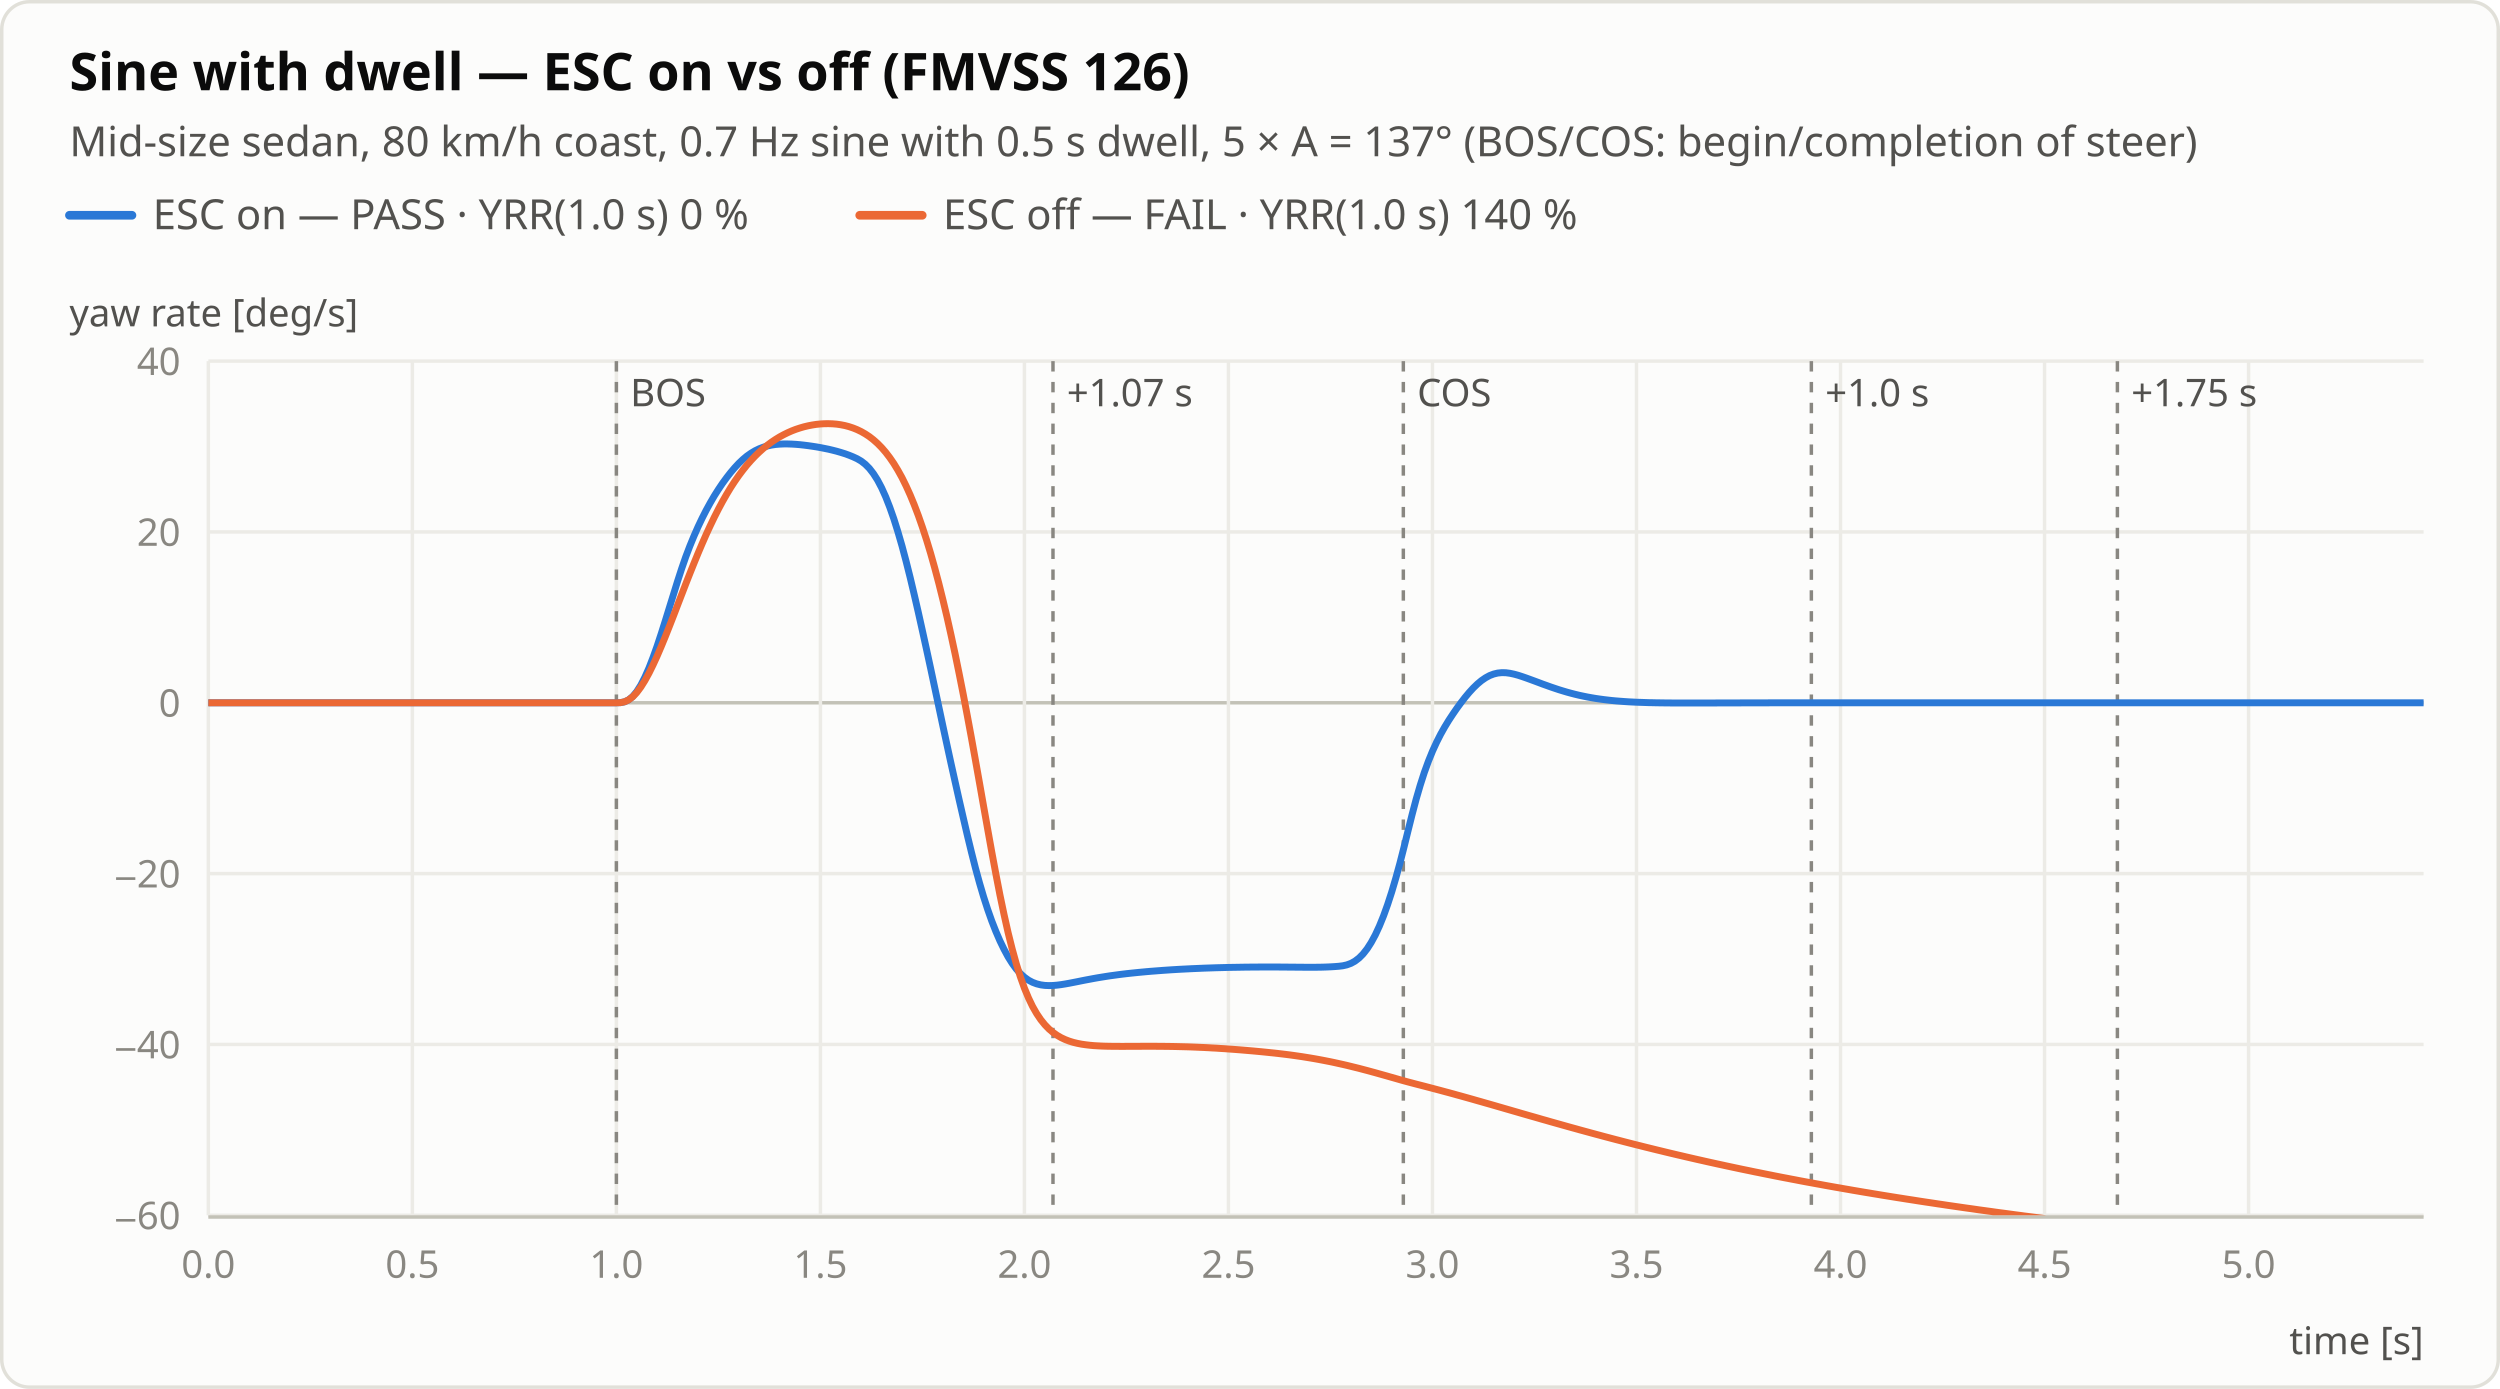
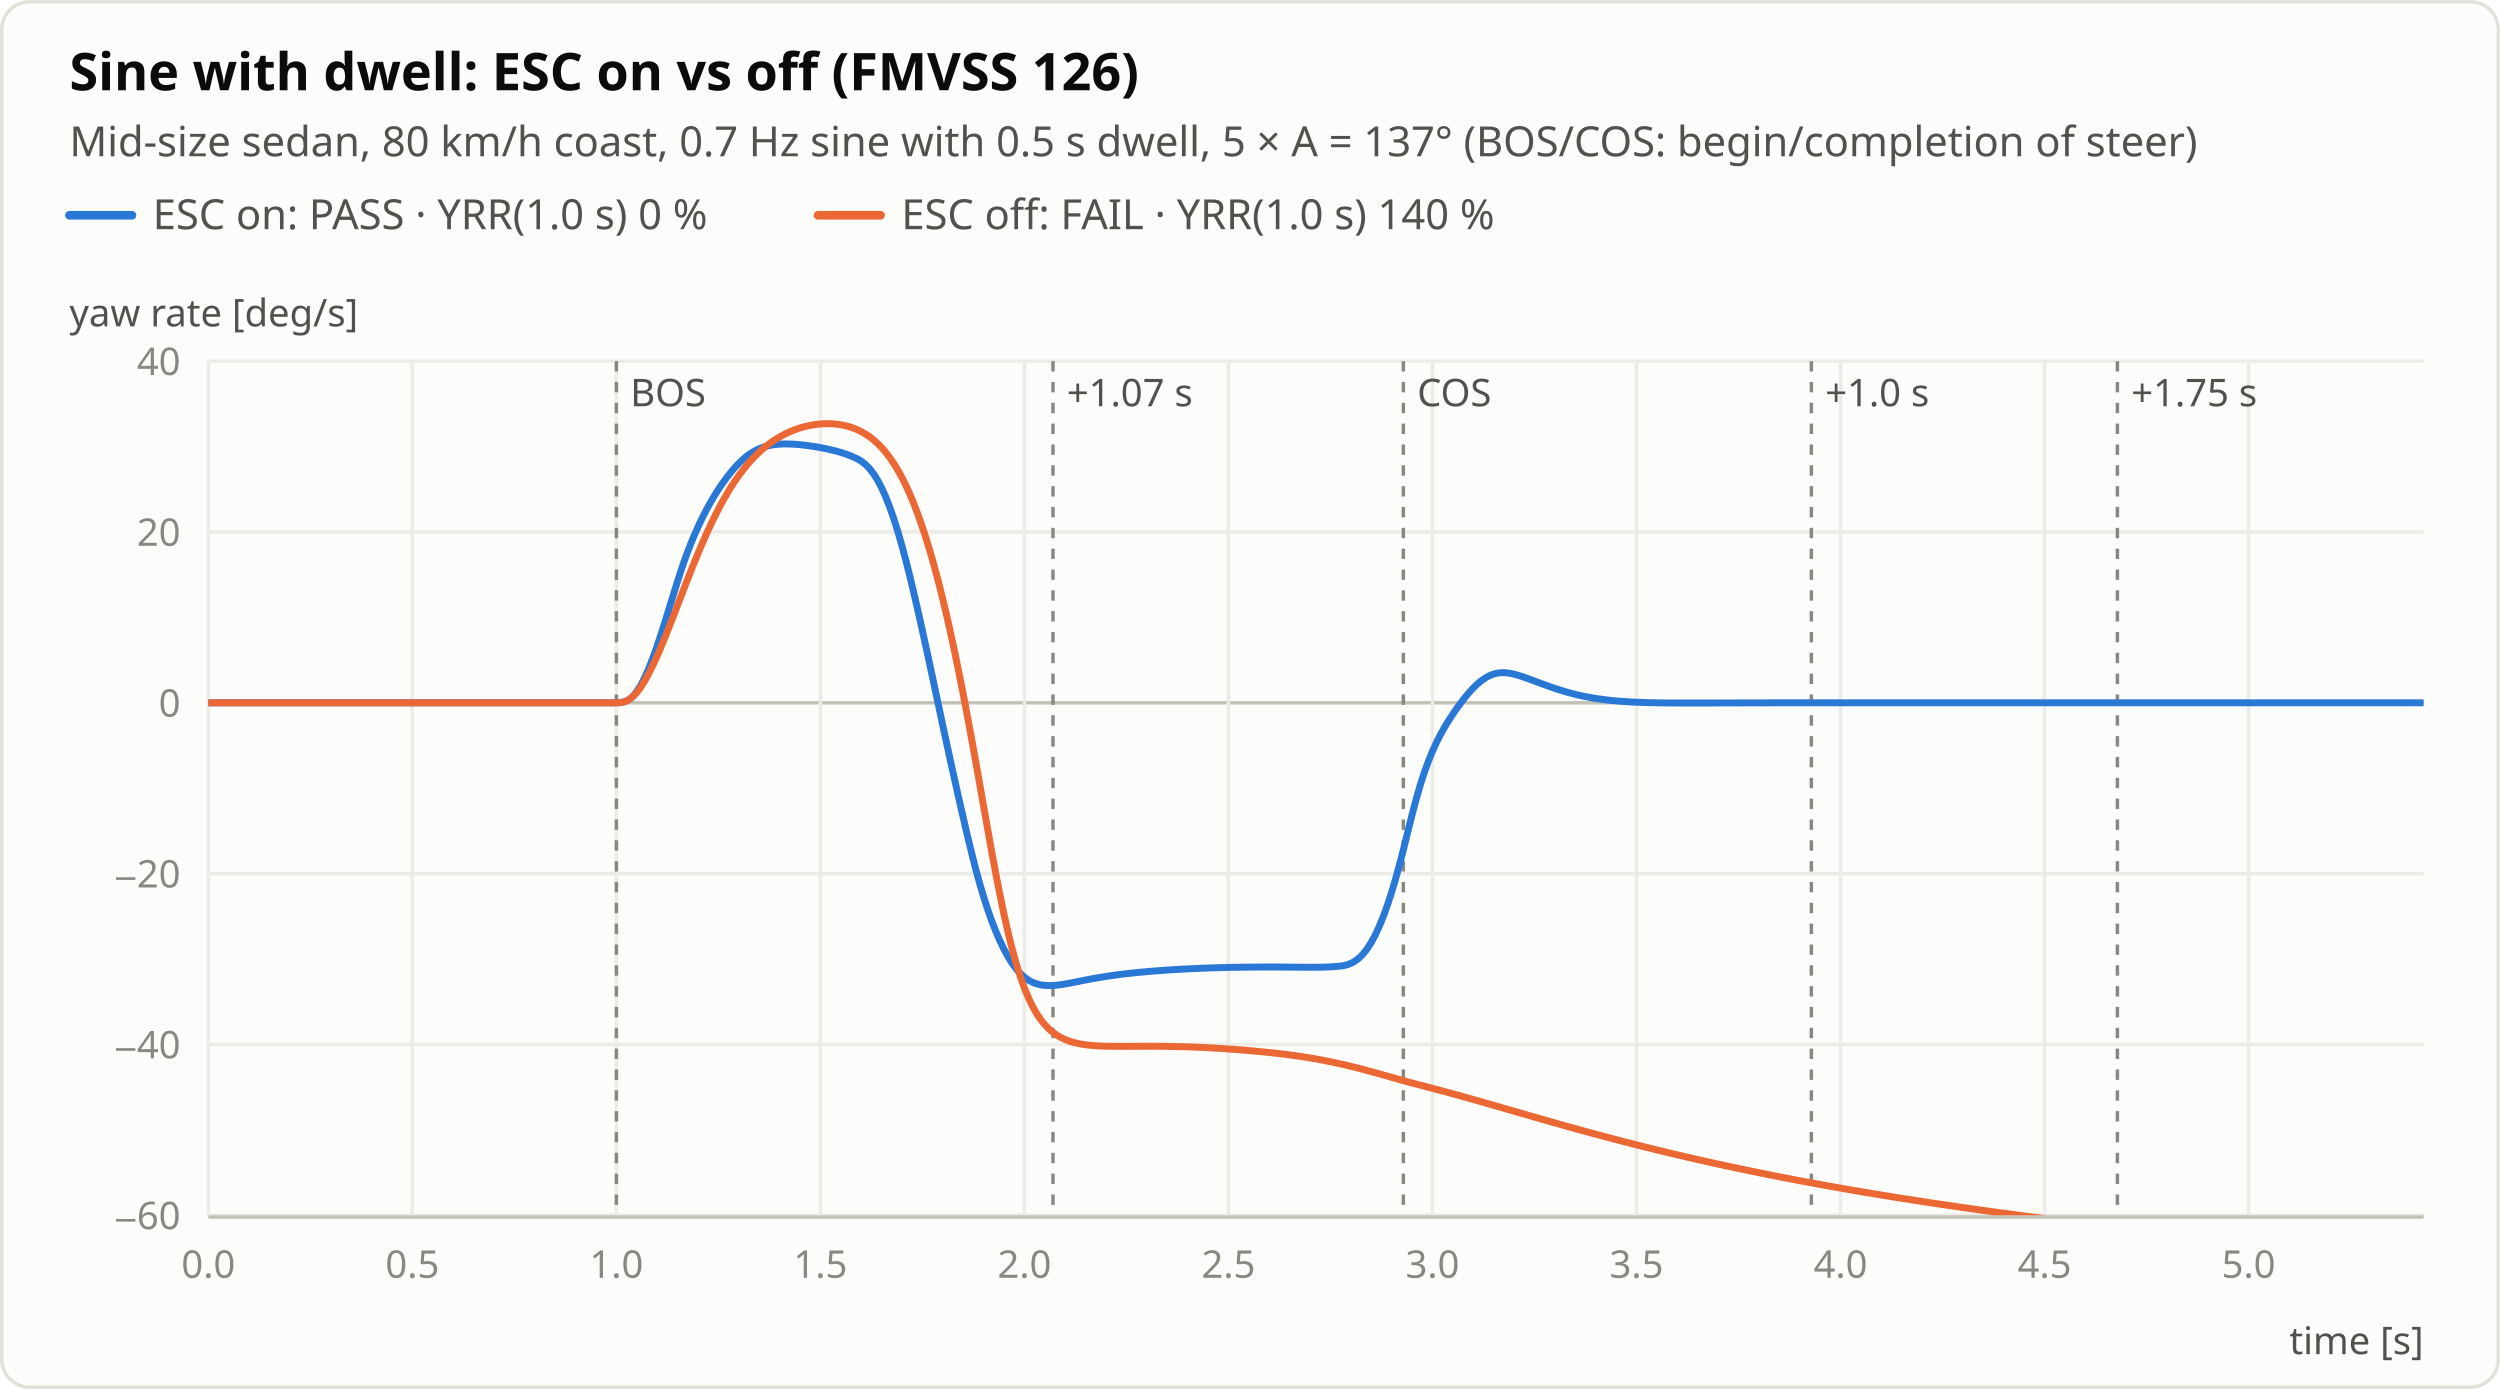
- <svg xmlns="http://www.w3.org/2000/svg" viewBox="0 0 720 400" width="720" height="400" font-family="-apple-system, BlinkMacSystemFont, 'Segoe UI', 'Noto Sans', Helvetica, Arial, sans-serif" role="img" aria-label="Sine with dwell — ESC on vs off (FMVSS 126)">
+ <svg xmlns="http://www.w3.org/2000/svg" viewBox="0 0 720 400" width="720" height="400" font-family="-apple-system, BlinkMacSystemFont, 'Segoe UI', 'Noto Sans', Helvetica, Arial, sans-serif" role="img" aria-label="Sine with dwell: ESC on vs off (FMVSS 126)">
  <rect x="0.5" y="0.5" width="719" height="399" rx="8" fill="#fcfcfb" stroke="#e1e0d9" />
-   <text x="20" y="26" font-size="15" font-weight="600" fill="#0b0b0b">Sine with dwell — ESC on vs off (FMVSS 126)</text>
+   <text x="20" y="26" font-size="15" font-weight="600" fill="#0b0b0b">Sine with dwell: ESC on vs off (FMVSS 126)</text>
  <text x="20" y="45" font-size="12" fill="#52514e">Mid-size sedan, 80 km/h coast, 0.7 Hz sine with 0.5 s dwell, 5 × A = 137° (BOS/COS: begin/completion of steer)</text>
  <line x1="20" y1="62" x2="38" y2="62" stroke="#2a78d6" stroke-width="2.5" stroke-linecap="round" />
-   <text x="44" y="66" font-size="12" fill="#52514e">ESC on — PASS · YRR(1.0 s) 0 %</text>
-   <line x1="247.6" y1="62" x2="265.6" y2="62" stroke="#eb6834" stroke-width="2.5" stroke-linecap="round" />
-   <text x="271.6" y="66" font-size="12" fill="#52514e">ESC off — FAIL · YRR(1.0 s) 140 %</text>
+   <text x="44" y="66" font-size="12" fill="#52514e">ESC on: PASS · YRR(1.0 s) 0 %</text>
+   <line x1="235.6" y1="62" x2="253.6" y2="62" stroke="#eb6834" stroke-width="2.5" stroke-linecap="round" />
+   <text x="259.6" y="66" font-size="12" fill="#52514e">ESC off: FAIL · YRR(1.0 s) 140 %</text>
  <line x1="60" y1="350" x2="698" y2="350" stroke="#ecebe6" />
  <text x="52" y="354" font-size="11" fill="#898781" text-anchor="end">−60</text>
  <line x1="60" y1="300.8" x2="698" y2="300.8" stroke="#ecebe6" />
  <text x="52" y="304.8" font-size="11" fill="#898781" text-anchor="end">−40</text>
  <line x1="60" y1="251.6" x2="698" y2="251.6" stroke="#ecebe6" />
  <text x="52" y="255.6" font-size="11" fill="#898781" text-anchor="end">−20</text>
  <line x1="60" y1="202.4" x2="698" y2="202.4" stroke="#c3c2b7" />
  <text x="52" y="206.4" font-size="11" fill="#898781" text-anchor="end">0</text>
  <line x1="60" y1="153.2" x2="698" y2="153.2" stroke="#ecebe6" />
  <text x="52" y="157.2" font-size="11" fill="#898781" text-anchor="end">20</text>
  <line x1="60" y1="104" x2="698" y2="104" stroke="#ecebe6" />
  <text x="52" y="108" font-size="11" fill="#898781" text-anchor="end">40</text>
  <line x1="60" y1="104" x2="60" y2="350" stroke="#ecebe6" />
  <text x="60" y="368" font-size="11" fill="#898781" text-anchor="middle">0.0</text>
  <line x1="118.76" y1="104" x2="118.76" y2="350" stroke="#ecebe6" />
  <text x="118.76" y="368" font-size="11" fill="#898781" text-anchor="middle">0.5</text>
  <line x1="177.52" y1="104" x2="177.52" y2="350" stroke="#ecebe6" />
  <text x="177.52" y="368" font-size="11" fill="#898781" text-anchor="middle">1.0</text>
  <line x1="236.28" y1="104" x2="236.28" y2="350" stroke="#ecebe6" />
  <text x="236.28" y="368" font-size="11" fill="#898781" text-anchor="middle">1.5</text>
  <line x1="295.03" y1="104" x2="295.03" y2="350" stroke="#ecebe6" />
  <text x="295.03" y="368" font-size="11" fill="#898781" text-anchor="middle">2.0</text>
  <line x1="353.79" y1="104" x2="353.79" y2="350" stroke="#ecebe6" />
  <text x="353.79" y="368" font-size="11" fill="#898781" text-anchor="middle">2.5</text>
  <line x1="412.55" y1="104" x2="412.55" y2="350" stroke="#ecebe6" />
  <text x="412.55" y="368" font-size="11" fill="#898781" text-anchor="middle">3.0</text>
  <line x1="471.31" y1="104" x2="471.31" y2="350" stroke="#ecebe6" />
  <text x="471.31" y="368" font-size="11" fill="#898781" text-anchor="middle">3.5</text>
  <line x1="530.07" y1="104" x2="530.07" y2="350" stroke="#ecebe6" />
  <text x="530.07" y="368" font-size="11" fill="#898781" text-anchor="middle">4.0</text>
  <line x1="588.83" y1="104" x2="588.83" y2="350" stroke="#ecebe6" />
  <text x="588.83" y="368" font-size="11" fill="#898781" text-anchor="middle">4.5</text>
  <line x1="647.59" y1="104" x2="647.59" y2="350" stroke="#ecebe6" />
  <text x="647.59" y="368" font-size="11" fill="#898781" text-anchor="middle">5.0</text>
  <line x1="60" y1="350.5" x2="698" y2="350.5" stroke="#c3c2b7" />
  <text x="20" y="94" font-size="11" fill="#52514e">yaw rate [deg/s]</text>
  <text x="698" y="390" font-size="11" fill="#52514e" text-anchor="end">time [s]</text>
  <clipPath id="c-swd-light">
    <rect x="60" y="104" width="638" height="246" />
  </clipPath>
  <g clip-path="url(#c-swd-light)">
    <line x1="177.52" y1="104" x2="177.52" y2="350" stroke="#898781" stroke-dasharray="3 3" />
    <text x="181.52" y="117" font-size="11" fill="#52514e">BOS</text>
    <line x1="303.26" y1="104" x2="303.26" y2="350" stroke="#898781" stroke-dasharray="3 3" />
    <text x="307.26" y="117" font-size="11" fill="#52514e">+1.07 s</text>
    <line x1="404.16" y1="104" x2="404.16" y2="350" stroke="#898781" stroke-dasharray="3 3" />
    <text x="408.16" y="117" font-size="11" fill="#52514e">COS</text>
    <line x1="521.67" y1="104" x2="521.67" y2="350" stroke="#898781" stroke-dasharray="3 3" />
    <text x="525.67" y="117" font-size="11" fill="#52514e">+1.0 s</text>
    <line x1="609.81" y1="104" x2="609.81" y2="350" stroke="#898781" stroke-dasharray="3 3" />
    <text x="613.81" y="117" font-size="11" fill="#52514e">+1.75 s</text>
    <path d="M60,202.4L61.18,202.4L62.35,202.4L63.53,202.4L64.7,202.4L65.88,202.4L67.05,202.4L68.23,202.4L69.4,202.4L70.58,202.4L71.75,202.4L72.93,202.4L74.1,202.4L75.28,202.4L76.45,202.4L77.63,202.4L78.8,202.4L79.98,202.4L81.15,202.4L82.33,202.4L83.5,202.4L84.68,202.4L85.85,202.4L87.03,202.4L88.2,202.4L89.38,202.4L90.55,202.4L91.73,202.4L92.9,202.4L94.08,202.4L95.26,202.4L96.43,202.4L97.61,202.4L98.78,202.4L99.96,202.4L101.13,202.4L102.31,202.4L103.48,202.4L104.66,202.4L105.83,202.4L107.01,202.4L108.18,202.4L109.36,202.4L110.53,202.4L111.71,202.4L112.88,202.4L114.06,202.4L115.23,202.4L116.41,202.4L117.58,202.4L118.76,202.4L119.93,202.4L121.11,202.4L122.28,202.4L123.46,202.4L124.63,202.4L125.81,202.4L126.98,202.4L128.16,202.4L129.34,202.4L130.51,202.4L131.69,202.4L132.86,202.4L134.04,202.4L135.21,202.4L136.39,202.4L137.56,202.4L138.74,202.4L139.91,202.4L141.09,202.4L142.26,202.4L143.44,202.4L144.61,202.4L145.79,202.4L146.96,202.4L148.14,202.4L149.31,202.4L150.49,202.4L151.66,202.4L152.84,202.4L154.01,202.4L155.19,202.4L156.36,202.4L157.54,202.4L158.71,202.4L159.89,202.4L161.06,202.4L162.24,202.4L163.41,202.4L164.59,202.4L165.77,202.4L166.94,202.4L168.12,202.4L169.29,202.4L170.47,202.4L171.64,202.4L172.82,202.4L173.99,202.4L175.17,202.4L176.34,202.4L177.52,202.4L178.69,202.36L179.87,202.12L181.04,201.56L182.22,200.59L183.39,199.17L184.57,197.3L185.74,195.01L186.92,192.34L188.09,189.32L189.27,186.02L190.44,182.48L191.62,178.76L192.79,174.97L193.97,171.17L195.14,167.39L196.32,163.76L197.49,160.38L198.67,157.28L199.85,154.41L201.02,151.75L202.2,149.27L203.37,146.97L204.55,144.82L205.72,142.81L206.9,140.95L208.07,139.21L209.25,137.59L210.42,136.09L211.6,134.7L212.77,133.44L213.95,132.32L215.12,131.34L216.3,130.51L217.47,129.81L218.65,129.24L219.82,128.79L221,128.45L222.17,128.19L223.35,128.01L224.52,127.91L225.7,127.86L226.87,127.86L228.05,127.9L229.22,127.97L230.4,128.07L231.57,128.2L232.75,128.35L233.93,128.52L235.1,128.7L236.28,128.91L237.45,129.14L238.63,129.38L239.8,129.66L240.98,129.96L242.15,130.3L243.33,130.67L244.5,131.09L245.68,131.57L246.85,132.11L248.03,132.8L249.2,133.71L250.38,134.9L251.55,136.41L252.73,138.26L253.9,140.48L255.08,143.09L256.25,146.08L257.43,149.44L258.6,153.17L259.78,157.24L260.95,161.64L262.13,166.33L263.3,171.26L264.48,176.38L265.65,181.64L266.83,187L268.01,192.44L269.18,197.94L270.36,203.47L271.53,208.98L272.71,214.44L273.88,219.81L275.06,225.11L276.23,230.33L277.41,235.47L278.58,240.51L279.76,245.38L280.93,250.01L282.11,254.32L283.28,258.29L284.46,261.94L285.63,265.25L286.81,268.26L287.98,270.97L289.16,273.4L290.33,275.57L291.51,277.45L292.68,279.06L293.86,280.38L295.03,281.45L296.21,282.29L297.38,282.91L298.56,283.35L299.73,283.64L300.91,283.8L302.09,283.85L303.26,283.82L304.44,283.72L305.61,283.57L306.79,283.38L307.96,283.17L309.14,282.94L310.31,282.71L311.49,282.47L312.66,282.24L313.84,282.02L315.01,281.8L316.19,281.59L317.36,281.4L318.54,281.21L319.71,281.03L320.89,280.87L322.06,280.71L323.24,280.56L324.41,280.42L325.59,280.29L326.76,280.17L327.94,280.05L329.11,279.94L330.29,279.83L331.46,279.73L332.64,279.64L333.81,279.55L334.99,279.46L336.17,279.38L337.34,279.3L338.52,279.23L339.69,279.16L340.87,279.1L342.04,279.04L343.22,278.98L344.39,278.93L345.57,278.88L346.74,278.83L347.92,278.79L349.09,278.75L350.27,278.71L351.44,278.68L352.62,278.65L353.79,278.62L354.97,278.6L356.14,278.58L357.32,278.56L358.49,278.54L359.67,278.53L360.84,278.51L362.02,278.51L363.19,278.5L364.37,278.5L365.54,278.49L366.72,278.5L367.89,278.5L369.07,278.51L370.24,278.52L371.42,278.53L372.6,278.54L373.77,278.55L374.95,278.56L376.12,278.57L377.3,278.57L378.47,278.57L379.65,278.56L380.82,278.54L382,278.5L383.17,278.45L384.35,278.38L385.52,278.29L386.7,278.15L387.87,277.89L389.05,277.46L390.22,276.82L391.4,275.92L392.57,274.74L393.75,273.24L394.92,271.41L396.1,269.23L397.27,266.7L398.45,263.8L399.62,260.55L400.8,256.93L401.97,252.97L403.15,248.69L404.32,244.11L405.5,239.33L406.68,234.61L407.85,230.17L409.03,226.12L410.2,222.48L411.38,219.24L412.55,216.36L413.73,213.78L414.9,211.47L416.08,209.37L417.25,207.45L418.43,205.66L419.6,203.96L420.78,202.35L421.95,200.83L423.13,199.42L424.3,198.14L425.48,197L426.65,196.02L427.83,195.21L429,194.57L430.18,194.12L431.35,193.84L432.53,193.72L433.7,193.75L434.88,193.91L436.05,194.16L437.23,194.48L438.4,194.86L439.58,195.27L440.76,195.7L441.93,196.13L443.11,196.57L444.28,197.01L445.46,197.43L446.63,197.85L447.81,198.25L448.98,198.64L450.16,199L451.33,199.35L452.51,199.67L453.68,199.97L454.86,200.25L456.03,200.5L457.21,200.74L458.38,200.95L459.56,201.15L460.73,201.32L461.91,201.48L463.08,201.62L464.26,201.75L465.43,201.86L466.61,201.95L467.78,202.04L468.96,202.12L470.13,202.18L471.31,202.24L472.48,202.28L473.66,202.32L474.84,202.36L476.01,202.38L477.19,202.41L478.36,202.42L479.54,202.44L480.71,202.45L481.89,202.46L483.06,202.46L484.24,202.47L485.41,202.47L486.59,202.47L487.76,202.47L488.94,202.47L490.11,202.47L491.29,202.46L492.46,202.46L493.64,202.46L494.81,202.45L495.99,202.45L497.16,202.45L498.34,202.44L499.51,202.44L500.69,202.44L501.86,202.43L503.04,202.43L504.21,202.43L505.39,202.42L506.56,202.42L507.74,202.42L508.92,202.42L510.09,202.41L511.27,202.41L512.44,202.41L513.62,202.41L514.79,202.41L515.97,202.41L517.14,202.41L518.32,202.4L519.49,202.4L520.67,202.4L521.84,202.4L523.02,202.4L524.19,202.4L525.37,202.4L526.54,202.4L527.72,202.4L528.89,202.4L530.07,202.4L531.24,202.4L532.42,202.4L533.59,202.4L534.77,202.4L535.94,202.4L537.12,202.4L538.29,202.4L539.47,202.4L540.64,202.4L541.82,202.4L543,202.4L544.17,202.4L545.35,202.4L546.52,202.4L547.7,202.4L548.87,202.4L550.05,202.4L551.22,202.4L552.4,202.4L553.57,202.4L554.75,202.4L555.92,202.4L557.1,202.4L558.27,202.4L559.45,202.4L560.62,202.4L561.8,202.4L562.97,202.4L564.15,202.4L565.32,202.4L566.5,202.4L567.67,202.4L568.85,202.4L570.02,202.4L571.2,202.4L572.37,202.4L573.55,202.4L574.72,202.4L575.9,202.4L577.07,202.4L578.25,202.4L579.43,202.4L580.6,202.4L581.78,202.4L582.95,202.4L584.13,202.4L585.3,202.4L586.48,202.4L587.65,202.4L588.83,202.4L590,202.4L591.18,202.4L592.35,202.4L593.53,202.4L594.7,202.4L595.88,202.4L597.05,202.4L598.23,202.4L599.4,202.4L600.58,202.4L601.75,202.4L602.93,202.4L604.1,202.4L605.28,202.4L606.45,202.4L607.63,202.4L608.8,202.4L609.98,202.4L611.15,202.4L612.33,202.4L613.51,202.4L614.68,202.4L615.86,202.4L617.03,202.4L618.21,202.4L619.38,202.4L620.56,202.4L621.73,202.4L622.91,202.4L624.08,202.4L625.26,202.4L626.43,202.4L627.61,202.4L628.78,202.4L629.96,202.4L631.13,202.4L632.31,202.4L633.48,202.4L634.66,202.4L635.83,202.4L637.01,202.4L638.18,202.4L639.36,202.4L640.53,202.4L641.71,202.4L642.88,202.4L644.06,202.4L645.23,202.4L646.41,202.4L647.59,202.4L648.76,202.4L649.94,202.4L651.11,202.4L652.29,202.4L653.46,202.4L654.64,202.4L655.81,202.4L656.99,202.4L658.16,202.4L659.34,202.4L660.51,202.4L661.69,202.4L662.86,202.4L664.04,202.4L665.21,202.4L666.39,202.4L667.56,202.4L668.74,202.4L669.91,202.4L671.09,202.4L672.26,202.4L673.44,202.4L674.61,202.4L675.79,202.4L676.96,202.4L678.14,202.4L679.31,202.4L680.49,202.4L681.67,202.4L682.84,202.4L684.02,202.4L685.19,202.4L686.37,202.4L687.54,202.4L688.72,202.4L689.89,202.4L691.07,202.4L692.24,202.4L693.42,202.4L694.59,202.4L695.77,202.4L696.94,202.4L698,202.4" fill="none" stroke="#2a78d6" stroke-width="2" stroke-linejoin="round" stroke-linecap="round" />
    <path d="M60,202.4L61.18,202.4L62.35,202.4L63.53,202.4L64.7,202.4L65.88,202.4L67.05,202.4L68.23,202.4L69.4,202.4L70.58,202.4L71.75,202.4L72.93,202.4L74.1,202.4L75.28,202.4L76.45,202.4L77.63,202.4L78.8,202.4L79.98,202.4L81.15,202.4L82.33,202.4L83.5,202.4L84.68,202.4L85.85,202.4L87.03,202.4L88.2,202.4L89.38,202.4L90.55,202.4L91.73,202.4L92.9,202.4L94.08,202.4L95.26,202.4L96.43,202.4L97.61,202.4L98.78,202.4L99.96,202.4L101.13,202.4L102.31,202.4L103.48,202.4L104.66,202.4L105.83,202.4L107.01,202.4L108.18,202.4L109.36,202.4L110.53,202.4L111.71,202.4L112.88,202.4L114.06,202.4L115.23,202.4L116.41,202.4L117.58,202.4L118.76,202.4L119.93,202.4L121.11,202.4L122.28,202.4L123.46,202.4L124.63,202.4L125.81,202.4L126.98,202.4L128.16,202.4L129.34,202.4L130.51,202.4L131.69,202.4L132.86,202.4L134.04,202.4L135.21,202.4L136.39,202.4L137.56,202.4L138.74,202.4L139.91,202.4L141.09,202.4L142.26,202.4L143.44,202.4L144.61,202.4L145.79,202.4L146.96,202.4L148.14,202.4L149.31,202.4L150.49,202.4L151.66,202.4L152.84,202.4L154.01,202.4L155.19,202.4L156.36,202.4L157.54,202.4L158.71,202.4L159.89,202.4L161.06,202.4L162.24,202.4L163.41,202.4L164.59,202.4L165.77,202.4L166.94,202.4L168.12,202.4L169.29,202.4L170.47,202.4L171.64,202.4L172.82,202.4L173.99,202.4L175.17,202.4L176.34,202.4L177.52,202.4L178.69,202.36L179.87,202.12L181.04,201.57L182.22,200.68L183.39,199.44L184.57,197.86L185.74,195.99L186.92,193.85L188.09,191.47L189.27,188.9L190.44,186.17L191.62,183.31L192.79,180.36L193.97,177.34L195.14,174.29L196.32,171.23L197.49,168.19L198.67,165.2L199.85,162.26L201.02,159.4L202.2,156.62L203.37,153.95L204.55,151.4L205.72,148.96L206.9,146.64L208.07,144.45L209.25,142.39L210.42,140.45L211.6,138.64L212.77,136.96L213.95,135.39L215.12,133.93L216.3,132.59L217.47,131.35L218.65,130.21L219.82,129.16L221,128.21L222.17,127.34L223.35,126.55L224.52,125.83L225.7,125.19L226.87,124.61L228.05,124.09L229.22,123.64L230.4,123.25L231.57,122.91L232.75,122.63L233.93,122.4L235.1,122.22L236.28,122.1L237.45,122.03L238.63,122.02L239.8,122.06L240.98,122.16L242.15,122.33L243.33,122.56L244.5,122.87L245.68,123.26L246.85,123.73L248.03,124.3L249.2,124.97L250.38,125.75L251.55,126.66L252.73,127.71L253.9,128.9L255.08,130.26L256.25,131.79L257.43,133.51L258.6,135.44L259.78,137.57L260.95,139.94L262.13,142.54L263.3,145.38L264.48,148.48L265.65,151.83L266.83,155.45L268.01,159.34L269.18,163.5L270.36,167.93L271.53,172.62L272.71,177.58L273.88,182.8L275.06,188.28L276.23,194L277.41,199.95L278.58,206.11L279.76,212.46L280.93,218.96L282.11,225.57L283.28,232.22L284.46,238.86L285.63,245.38L286.81,251.7L287.98,257.73L289.16,263.37L290.33,268.58L291.51,273.31L292.68,277.55L293.86,281.3L295.03,284.58L296.21,287.42L297.38,289.86L298.56,291.92L299.73,293.66L300.91,295.12L302.09,296.34L303.26,297.34L304.44,298.17L305.61,298.85L306.79,299.4L307.96,299.85L309.14,300.21L310.31,300.49L311.49,300.72L312.66,300.89L313.84,301.03L315.01,301.14L316.19,301.21L317.36,301.27L318.54,301.31L319.71,301.33L320.89,301.35L322.06,301.35L323.24,301.36L324.41,301.35L325.59,301.35L326.76,301.34L327.94,301.34L329.11,301.33L330.29,301.33L331.46,301.33L332.64,301.33L333.81,301.34L334.99,301.35L336.17,301.36L337.34,301.38L338.52,301.4L339.69,301.43L340.87,301.46L342.04,301.49L343.22,301.53L344.39,301.58L345.57,301.63L346.74,301.68L347.92,301.74L349.09,301.81L350.27,301.87L351.44,301.95L352.62,302.02L353.79,302.11L354.97,302.19L356.14,302.28L357.32,302.37L358.49,302.47L359.67,302.57L360.84,302.67L362.02,302.78L363.19,302.89L364.37,303.01L365.54,303.13L366.72,303.25L367.89,303.38L369.07,303.52L370.24,303.66L371.42,303.81L372.6,303.97L373.77,304.14L374.95,304.31L376.12,304.5L377.3,304.69L378.47,304.89L379.65,305.1L380.82,305.32L382,305.55L383.17,305.78L384.35,306.03L385.52,306.29L386.7,306.55L387.87,306.82L389.05,307.11L390.22,307.4L391.4,307.69L392.57,308L393.75,308.31L394.92,308.63L396.1,308.95L397.27,309.28L398.45,309.61L399.62,309.94L400.8,310.28L401.97,310.61L403.15,310.95L404.32,311.28L405.5,311.6L406.68,311.91L407.85,312.22L409.03,312.52L410.2,312.82L411.38,313.13L412.55,313.44L413.73,313.75L414.9,314.06L416.08,314.38L417.25,314.69L418.43,315.01L419.6,315.34L420.78,315.66L421.95,315.99L423.13,316.32L424.3,316.65L425.48,316.99L426.65,317.32L427.83,317.66L429,317.99L430.18,318.33L431.35,318.67L432.53,319.01L433.7,319.35L434.88,319.69L436.05,320.03L437.23,320.37L438.4,320.71L439.58,321.05L440.76,321.39L441.93,321.72L443.11,322.06L444.28,322.4L445.46,322.73L446.63,323.07L447.81,323.4L448.98,323.73L450.16,324.06L451.33,324.39L452.51,324.72L453.68,325.04L454.86,325.37L456.03,325.69L457.21,326.01L458.38,326.33L459.56,326.65L460.73,326.96L461.91,327.28L463.08,327.59L464.26,327.9L465.43,328.21L466.61,328.51L467.78,328.82L468.96,329.12L470.13,329.42L471.31,329.72L472.48,330.01L473.66,330.31L474.84,330.6L476.01,330.89L477.19,331.18L478.36,331.46L479.54,331.75L480.71,332.03L481.89,332.31L483.06,332.59L484.24,332.86L485.41,333.14L486.59,333.41L487.76,333.68L488.94,333.95L490.11,334.21L491.29,334.48L492.46,334.74L493.64,335L494.81,335.26L495.99,335.51L497.16,335.77L498.34,336.02L499.51,336.27L500.69,336.52L501.86,336.77L503.04,337.01L504.21,337.25L505.39,337.5L506.56,337.73L507.74,337.97L508.92,338.21L510.09,338.44L511.27,338.68L512.44,338.91L513.62,339.14L514.79,339.36L515.97,339.59L517.14,339.81L518.32,340.04L519.49,340.26L520.67,340.48L521.84,340.69L523.02,340.91L524.19,341.12L525.37,341.34L526.54,341.55L527.72,341.76L528.89,341.97L530.07,342.17L531.24,342.38L532.42,342.58L533.59,342.79L534.77,342.99L535.94,343.19L537.12,343.39L538.29,343.58L539.47,343.78L540.64,343.97L541.82,344.17L543,344.36L544.17,344.55L545.35,344.74L546.52,344.93L547.7,345.11L548.87,345.3L550.05,345.48L551.22,345.66L552.4,345.85L553.57,346.03L554.75,346.21L555.92,346.38L557.1,346.56L558.27,346.74L559.45,346.91L560.62,347.09L561.8,347.26L562.97,347.43L564.15,347.6L565.32,347.77L566.5,347.94L567.67,348.1L568.85,348.27L570.02,348.44L571.2,348.6L572.37,348.76L573.55,348.92L574.72,349.09L575.9,349.25L577.07,349.4L578.25,349.56L579.43,349.72L580.6,349.88L581.78,350.03L582.95,350.19L584.13,350.34L585.3,350.49L586.48,350.64L587.65,350.79L588.83,350.94L590,351.09L591.18,351.24L592.35,351.39L593.53,351.53L594.7,351.68L595.88,351.82L597.05,351.97L598.23,352.11L599.4,352.25L600.58,352.4L601.75,352.54L602.93,352.68L604.1,352.81L605.28,352.95L606.45,353.09L607.63,353.23L608.8,353.36L609.98,353.5L611.15,353.63L612.33,353.77L613.51,353.9L614.68,354.03L615.86,354.16L617.03,354.29L618.21,354.42L619.38,354.55L620.56,354.68L621.73,354.81L622.91,354.94L624.08,355.07L625.26,355.19L626.43,355.32L627.61,355.44L628.78,355.56L629.96,355.69L631.13,355.81L632.31,355.93L633.48,356.05L634.66,356.17L635.83,356.29L637.01,356.41L638.18,356.53L639.36,356.65L640.53,356.77L641.71,356.89L642.88,357L644.06,357.12L645.23,357.23L646.41,357.35L647.59,357.46L648.76,357.57L649.94,357.69L651.11,357.8L652.29,357.91L653.46,358.02L654.64,358.13L655.81,358.23L656.99,358.33L658.16,358.42L659.34,358.51L660.51,358.59L661.69,358.66L662.86,358.73L664.04,358.79L665.21,358.86L666.39,358.92L667.56,358.98L668.74,359.04L669.91,359.1L671.09,359.16L672.26,359.22L673.44,359.27L674.61,359.33L675.79,359.39L676.96,359.44L678.14,359.5L679.31,359.55L680.49,359.61L681.67,359.66L682.84,359.72L684.02,359.78L685.19,359.86L686.37,359.94L687.54,360.04L688.72,360.14L689.89,360.24L691.07,360.36L692.24,360.48L693.42,360.61L694.59,360.74L695.77,360.87L696.94,361.01L698,361.13" fill="none" stroke="#eb6834" stroke-width="2" stroke-linejoin="round" stroke-linecap="round" />
  </g>
</svg>
